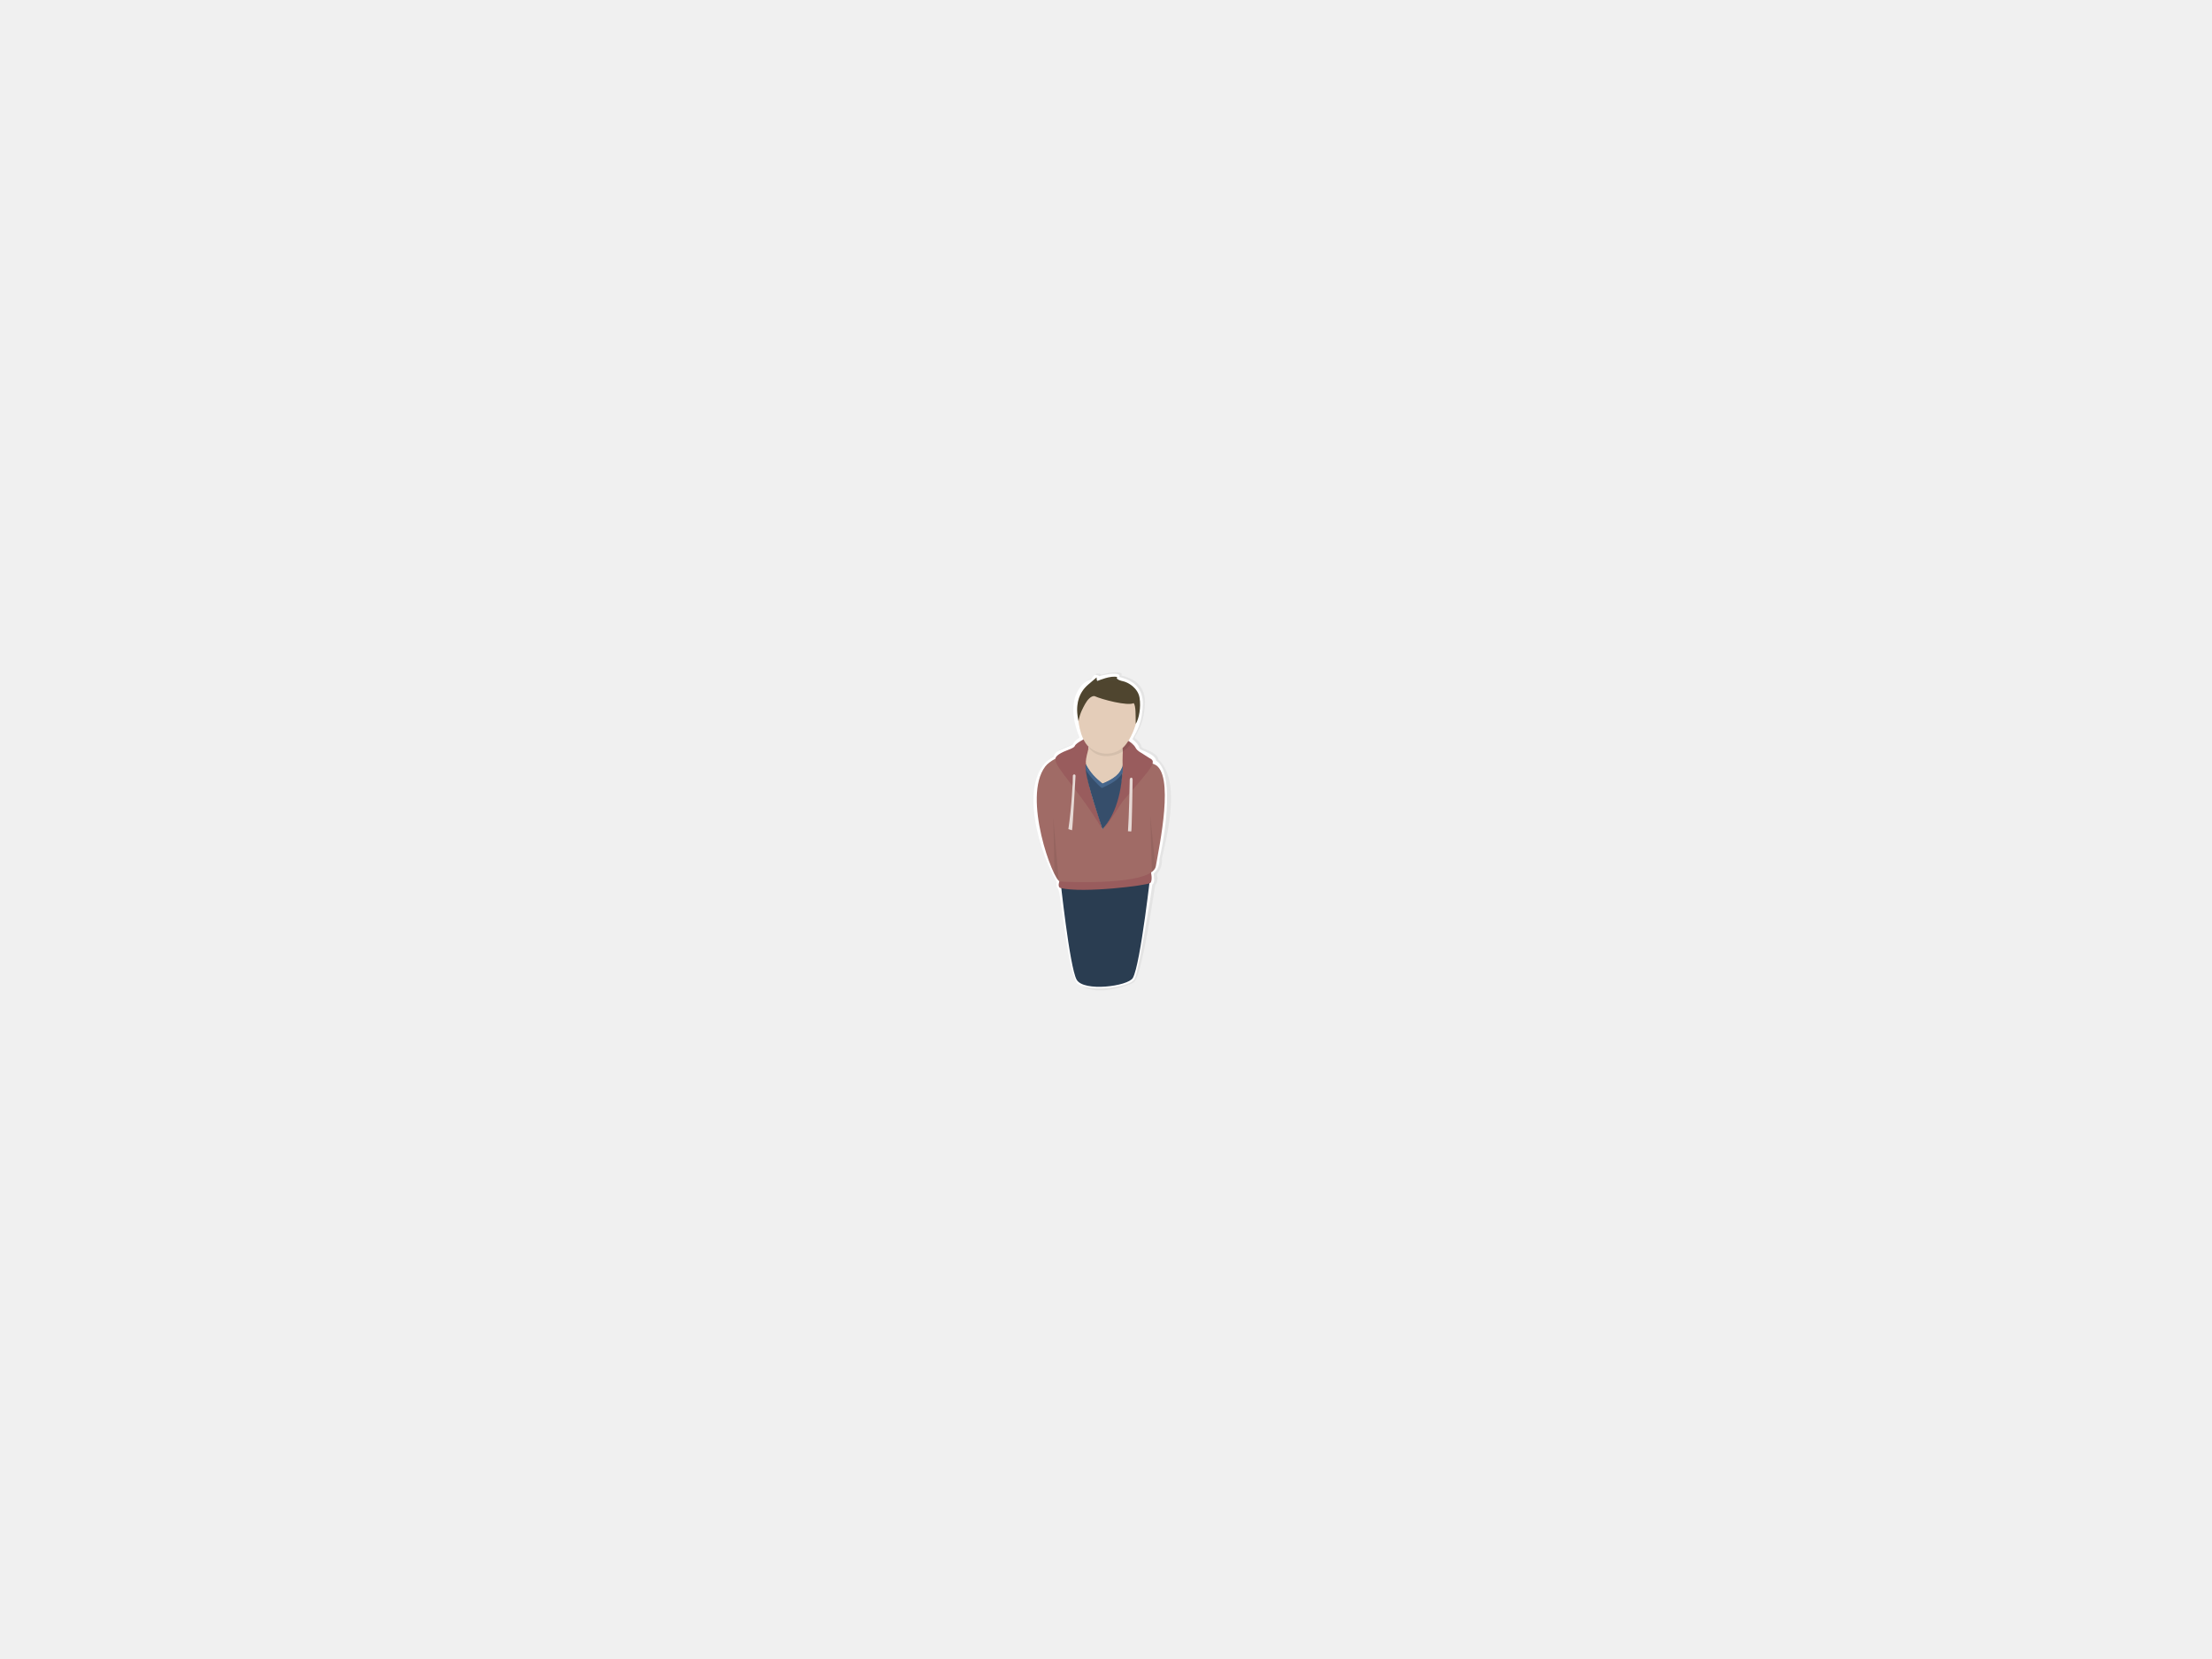
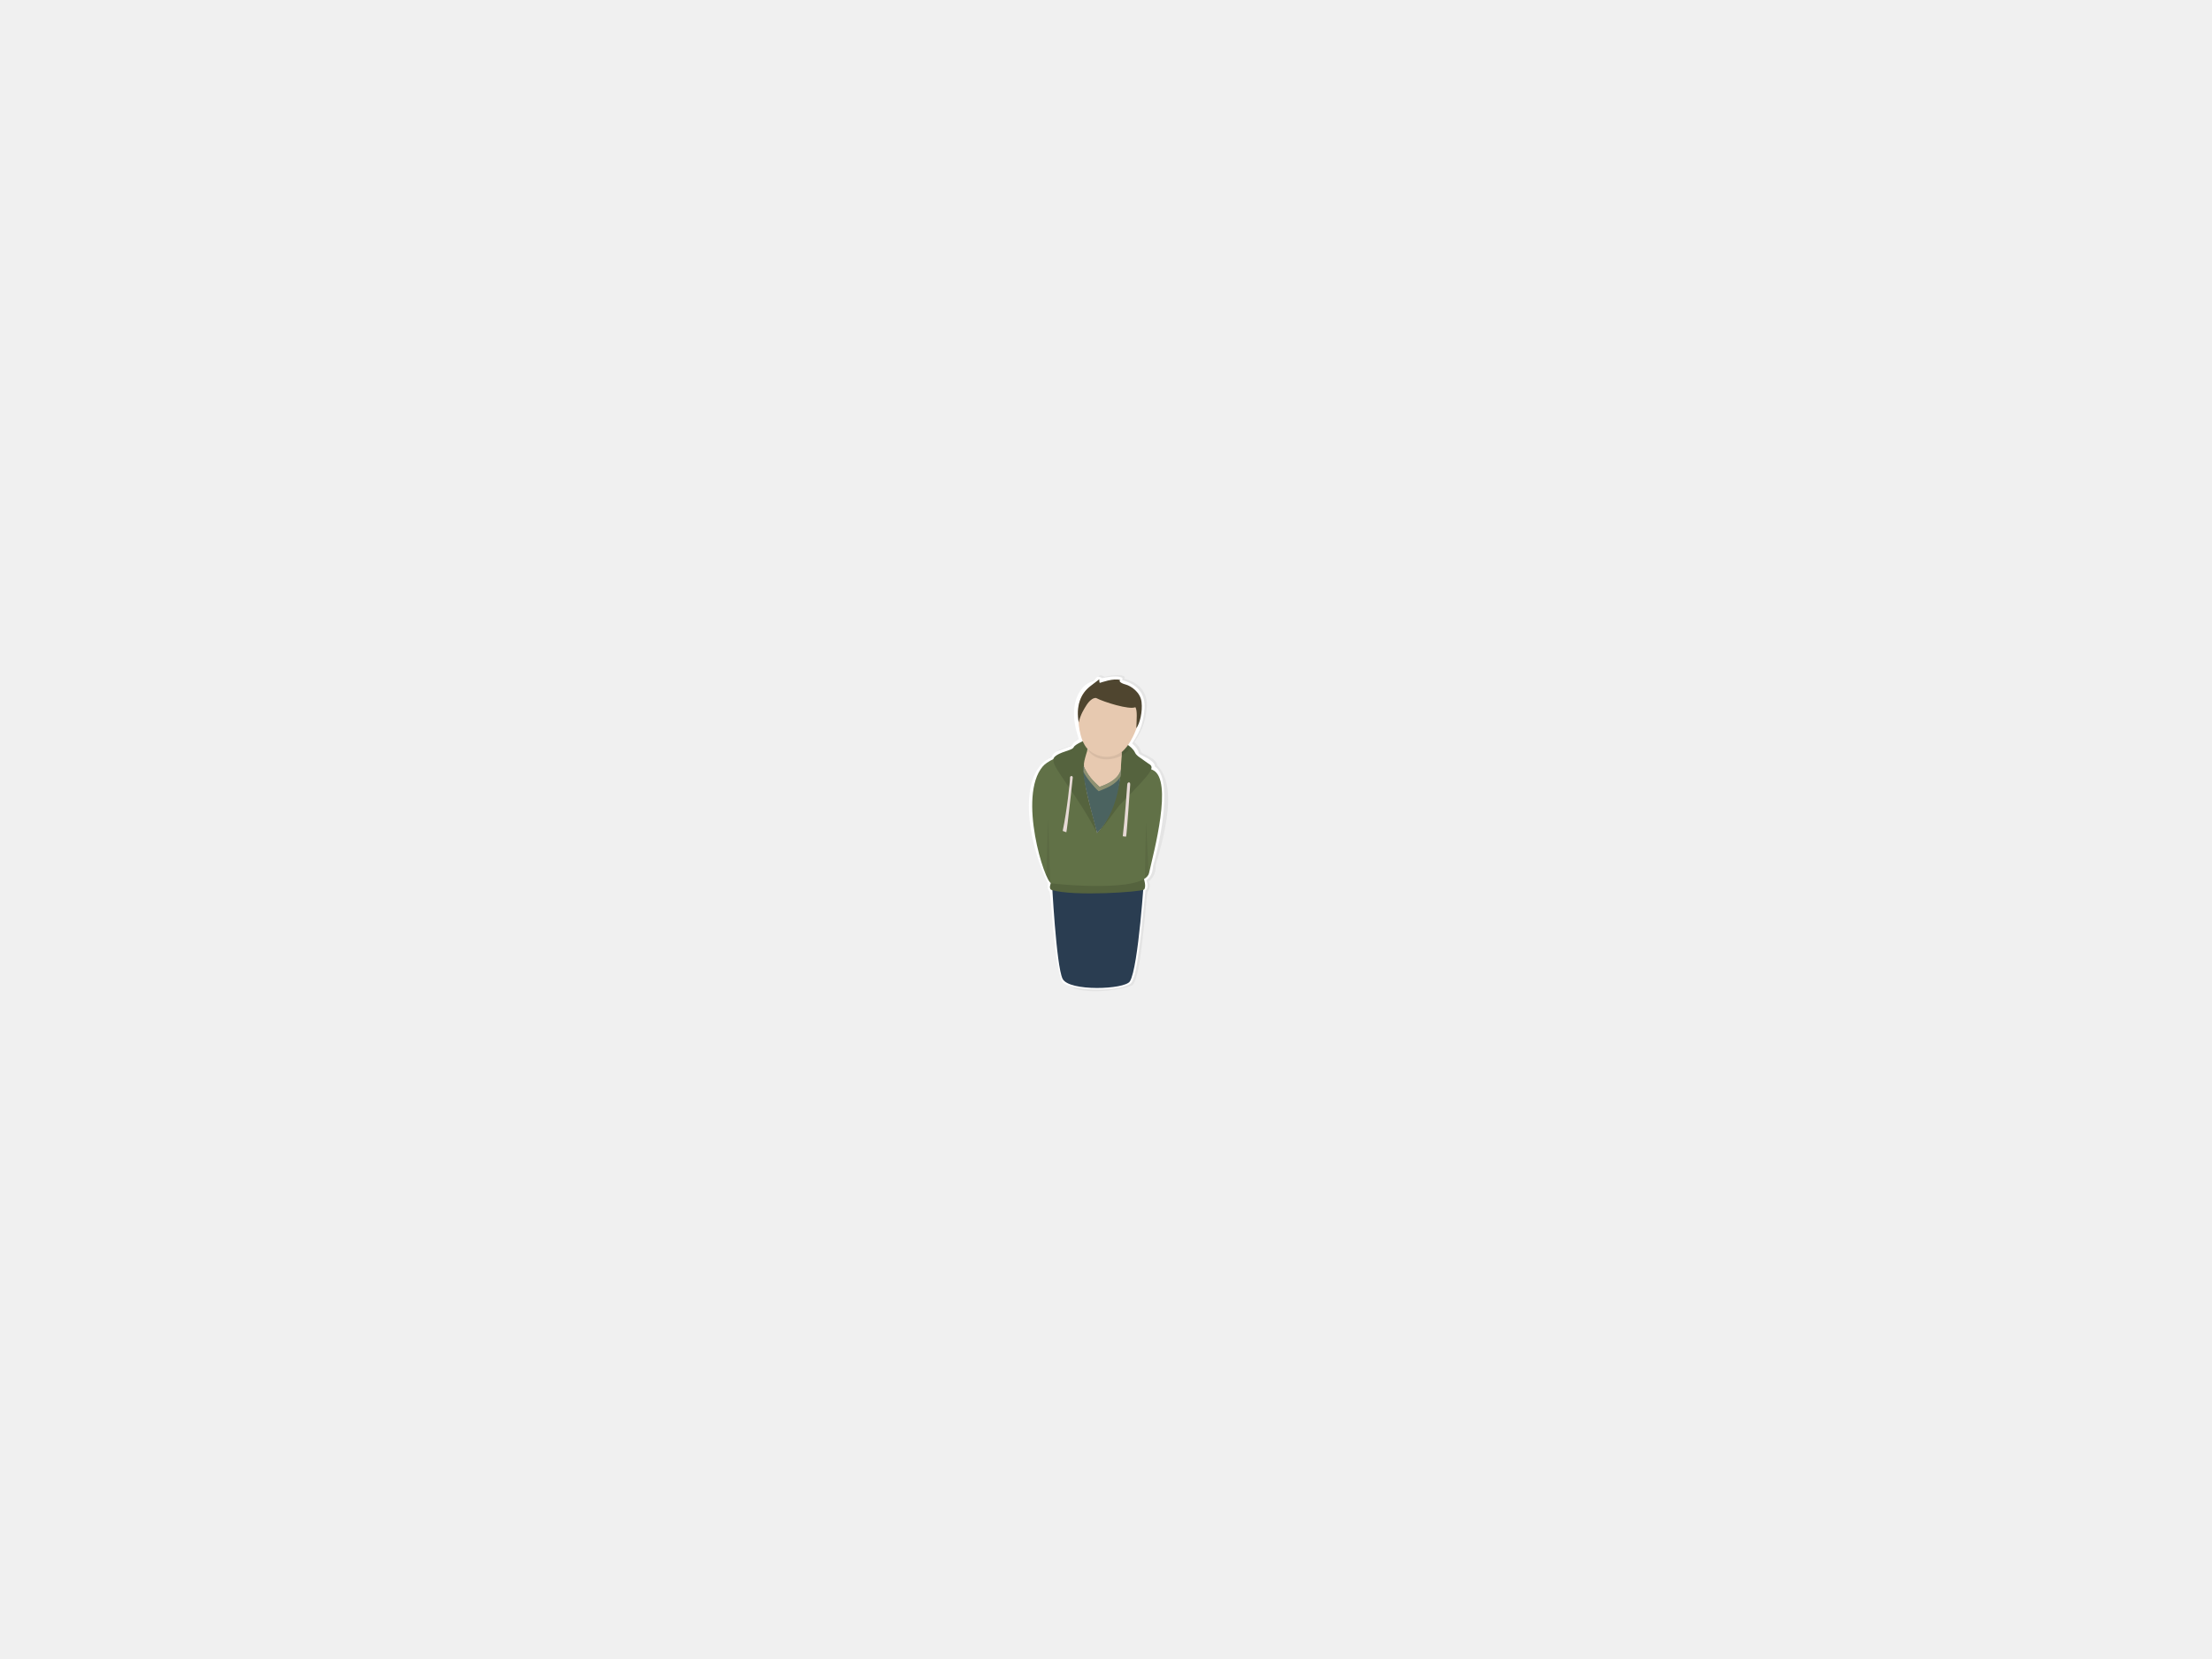
<svg xmlns="http://www.w3.org/2000/svg" version="1.1" id="Person_1_" x="0px" y="0px" width="1024px" height="768px" viewBox="0 0 1024 768" enable-background="new 0 0 1024 768" xml:space="preserve">
-   <g id="Shadow" opacity="0.051">
-     <g>
-       <path d="M537.881,397.267c6.608-26.587,5-39.599-1.722-45.807c-0.062-2.381-4.747-4.103-5.736-4.557s-1.883-0.65-2.048-1.41    c-0.253-1.313-1.674-2.854-3.156-4.004c2.101-3.75,4.659-7.713,4.849-16.735c-0.216-8.462-6.603-10.984-10.646-11.943    c-0.965-0.229,0.872-0.968-1.301-1.452s-6.63,0.465-8.298,1.025c-0.295-0.477-1.503-0.733-2.07-0.522s-1.262,1.816-1.829,2.027    c-3.465,0.933-6.419,4.667-7.472,9.104c-1.052,4.436-0.87,10.027,2.294,17.767c-0.342,0.185-1.102,0.789-1.862,1.423    c-0.943,0.787-0.688,1.78-2.408,2.359c-0.575,0.194-2.449,1.143-4.75,2.055c-2.301,0.912-2.753,2.365-2.974,3.033    c-18.394,8.192-1.007,52.847,1.806,58.067c2.812,5.222,5.555,42.048,8.271,46.364c4.892,8.028,21.353,3.176,25.875,0.824    c4.159-2.667,9.481-42.518,10.093-45.147c1.208-1.611,1.295-3.463,0.702-5.004C537.301,402.462,538.162,400.24,537.881,397.267z" />
+   <g>
+     <g id="Shadow_3_" opacity="0.051">
+       <g>
+         <path d="M534.956,400.55c8.09-26.49,7.16-39.713,0.704-46.339c0.064-2.407-4.574-4.396-5.548-4.907     c-0.976-0.511-1.866-0.757-1.993-1.533c-0.185-1.339-1.538-2.971-2.972-4.211c2.318-3.674,5.113-7.539,5.786-16.638     c0.233-8.556-6.079-11.442-10.111-12.626c-0.961-0.282,0.933-0.931-1.237-1.535c-2.167-0.604-6.717,0.115-8.431,0.592     c-0.272-0.498-1.479-0.82-2.062-0.638c-0.585,0.182-1.371,1.766-1.956,1.949c-3.547,0.758-6.729,4.371-8.028,8.792     c-1.299,4.423-1.413,10.078,1.368,18.06c-0.354,0.17-1.152,0.739-1.956,1.338c-0.995,0.744-0.789,1.761-2.557,2.253     c-0.592,0.165-2.534,1.023-4.906,1.821c-2.371,0.798-2.904,2.241-3.164,2.904c-19.007,7.291-3.833,53.302-1.271,58.722     c2.562,5.423,3.163,40.613,5.677,45.114c4.511,8.367,27.068,4.644,31.759,2.51c4.336-2.601,6.43-40.752,7.188-43.377     c1.305-1.563,1.188-3.677,0.577-4.687C534.37,405.746,535.112,403.53,534.956,400.55z" />
+       </g>
    </g>
+     <g id="Outline_copy_1_">
+       <g>
+         <path fill="#FFFFFF" d="M533.801,400.747c3.957-13.566,8.895-40.643,0.819-45.909c0.065-2.407-4.574-4.396-5.548-4.907     c-0.975-0.512-1.867-0.758-1.993-1.534c-0.185-1.339-1.539-2.97-2.972-4.211c2.319-3.674,5.114-7.539,5.785-16.638     c0.235-8.555-6.079-11.441-10.11-12.625c-0.961-0.282,0.933-0.931-1.236-1.536c-2.168-0.605-6.718,0.117-8.433,0.593     c-0.271-0.498-1.477-0.82-2.062-0.638c-0.584,0.181-1.37,1.767-1.953,1.948c-3.55,0.758-6.731,4.37-8.03,8.793     c-1.299,4.422-1.412,10.077,1.368,18.06c-0.354,0.169-1.152,0.738-1.955,1.338c-0.996,0.744-0.79,1.76-2.558,2.253     c-0.592,0.165-2.534,1.022-4.905,1.821c-2.371,0.797-2.905,2.24-3.164,2.904c-16.031,7.072-11.491,38.839-1.643,58.631     c0.007-0.018-0.667,2.122,0.489,3.295c1.155,1.172,2.058,34.509,6.18,42.289c4.171,4.627,29.861,4.404,32.101-0.087     c1.471-3.048,2.842-6.354,6.271-42.357c1.411-0.958,0.994-3.457,0.445-4.654C532.112,406.213,533.574,405.012,533.801,400.747z" />
+       </g>
+     </g>
+     <path fill="#2A3D51" d="M486.919,407.347c0,0,1.994,39.831,4.994,45.774c2.999,5.943,28.707,4.967,31.133,1.2   c3.985-6.187,6.717-49.775,6.717-49.775L486.919,407.347z" />
+     <path fill="#55633E" d="M486.495,408.723c0,0-1.23,2.795,0.372,3.287c10.401,3.115,41.501,0.851,42.688-0.178   c1.307-1.131-0.09-5.349-0.09-5.349L486.495,408.723z" />
+     <g id="Sweatshirt_1_">
+       <g>
+         <path fill="#617147" d="M533.672,356.458c-6.809-3.168-27.134-10.926-35.603-8.688c-8.47,2.237-13.478,4.771-15.367,7.062     c-11.627,13.748,0.847,53.644,4.024,54.109c3.179,0.465,43.183,4.322,45.213-4.811     C533.972,394.999,543.272,360.924,533.672,356.458z" />
+       </g>
+     </g>
+     <g id="Hood_1_">
+       <g>
+         <path fill="#55633E" d="M501.606,342.919c-1.356,0.693-3.095,1.477-4.075,2.366c-0.98,0.89,0.207,1.097-4.325,2.555     c-4.533,1.459-5.877,2.99-5.504,4.042c-0.575,3.509,10.23,14.814,20.173,33.712c-1.839-11.699-8.905-28.336-3.787-40.483     C504.527,343.515,502.964,342.227,501.606,342.919z M531.524,353.404c-1.246-0.825-2.666-1.925-3.296-2.357     c-0.629-0.433-2.205-1.328-2.804-2.669c-1.432-3.148-7.182-6.289-6.691-3.566c1.729,11.592-4.755,32.998-10.858,40.783     c2.489-1.693,9.335-11.86,10.708-13.182c0.623-0.598,8.867-9.021,12.145-12.92C534.633,354.848,532.77,354.229,531.524,353.404z" />
+       </g>
+     </g>
+     <g id="Strings_1_">
+       <g>
+         <path fill="#E6D9D5" d="M495.345,360.083c0.08,1.121-1.343,14.708-3.387,24.581c0.749,0.238,0.688,0.258,1.677,0.623     c0.411-1.275,2.83-24.205,2.973-25.26C496.751,358.972,495.265,358.962,495.345,360.083z M521.845,363.142     c-0.043,1.159-1.275,17.611-2.094,24.069c0.066-0.225,1.074,0.202,1.565,0.05c0.258-0.688,1.821-22.568,1.891-24.072     C523.276,361.683,521.888,361.982,521.845,363.142z" />
+       </g>
+     </g>
+     <g id="Head_1_">
+       <g>
+         <path fill="#E7C9B0" d="M527.9,324.068c-1.543-5.091-7.335-8.676-18.28-7.463c-10.945,1.212-10.475,11.985-10.468,14.104     c0.006,2.639,0.157,11.482,4.411,16.18c-0.753,2.16-1.654,5.182-1.777,6.61c-0.212,12.458,4.243,23.084,6.089,32.096     c7.774-7.979,10.985-25.686,10.995-28.817c0.014-3.951,0.597-7.195,0.424-8.617C525.587,342.799,529.419,329.076,527.9,324.068z" />
+       </g>
+     </g>
+     <g id="T_Shirt_1_">
+       <g>
+         <path fill="#4B6360" d="M509.035,364.332c-3.611-3.09-5.493-5.36-7.37-9.603c-1.107,4.947,3.95,22.18,6.21,30.866     c4.563-4.518,9.876-13.297,11.068-29.625C518.155,360.687,512.886,362.958,509.035,364.332z" />
+       </g>
+     </g>
+     <g id="Shape_1_1_">
+       <g>
+         <path fill="#8E9172" d="M518.813,356.789c-0.746,1.009-1.133,4.454-9.812,7.442c-3.167-2.981-5.097-4.974-7.346-9.452     c-0.04,0.259-0.08,2.591-0.062,2.576c1.182,2.541,4.92,7.142,7.011,8.932c3.834-1.562,7.776-3.015,10.091-6.719     C518.706,359.329,518.964,356.586,518.813,356.789z" />
+       </g>
+     </g>
+     <g id="Shadow_2_" opacity="0.071">
+       <g>
+         <path d="M521.998,345.052c-6.079,8.759-16.817,5.284-19.759-0.25c4.896,11.358,19.139,5.943,20.962,1.224     C522.948,345.789,522.761,345.623,521.998,345.052z M502.239,344.801c-0.244-0.567-0.466-1.175-0.66-1.828     C501.7,343.598,501.927,344.211,502.239,344.801z" />
+       </g>
+     </g>
+     <g id="Hair_1_" opacity="0.988">
+       <g>
+         <path fill="#4D442E" d="M521.061,316.869c-2.497-0.659-3.229-1.677-2.447-2.055c-3.048-1.038-8.913,1.18-9.376,1.281     c-0.464,0.098-0.329-1.646-0.329-1.646s-2.812,2.15-3.954,3.02c-4.976,3.739-6.907,9.854-5.57,16.961     c0.784-3.664,2.481-6.212,3.535-7.923c1.114-1.811,2.963-3.615,4.514-3.38c3.416,1.811,15.4,5.594,18.172,4.252     c0.985,1.58,0.562,5.726,0.43,9.766c1.659-2.314,2.948-7.621,2.426-12.176C527.938,320.415,523.558,317.528,521.061,316.869z" />
+       </g>
+     </g>
+     <path opacity="0.07" enable-background="new    " d="M485.189,379.009l0.997,29.531c-0.597-0.502-1.822-3.222-1.822-3.222   L485.189,379.009z" />
+     <path opacity="0.07" enable-background="new    " d="M530.558,380.26l-0.602,26.438c0.946-0.703,1.787-1.953,1.787-1.953   L530.558,380.26z" />
  </g>
-   <g id="Outline_copy">
-     <g>
-       <path fill="#FFFFFF" d="M536.75,397.522c3.201-13.607,6.664-40.608-1.586-45.389c-0.062-2.381-4.746-4.104-5.735-4.558    c-0.988-0.454-1.884-0.65-2.048-1.41c-0.253-1.313-1.674-2.854-3.156-4.004c2.101-3.75,4.659-7.713,4.848-16.735    c-0.214-8.462-6.602-10.984-10.645-11.943c-0.965-0.229,0.872-0.968-1.301-1.452c-2.174-0.484-6.63,0.465-8.299,1.025    c-0.294-0.477-1.502-0.733-2.069-0.522c-0.566,0.211-1.262,1.816-1.829,2.027c-3.466,0.933-6.42,4.667-7.472,9.103    s-0.87,10.027,2.293,17.767c-0.342,0.185-1.1,0.789-1.861,1.423c-0.943,0.787-0.688,1.78-2.408,2.359    c-0.576,0.194-2.449,1.143-4.75,2.055c-2.301,0.912-2.752,2.365-2.975,3.033c-15.465,7.822-9.323,38.961,1.437,57.997    c0.006-0.019-0.547,2.131,0.654,3.229c1.202,1.099,4.145,36.077,8.621,43.547c4.361,4.354,24.92,2.412,26.897-2.143    c1.977-4.556,7.694-39.849,8.077-43.445c1.344-1.02,0.745-3.195,0.597-5.057C535.368,403.01,536.747,401.747,536.75,397.522z" />
-     </g>
-   </g>
-   <path fill="#2A3D51" d="M490.788,406.486c0,0,4.358,41.337,7.631,47.051c3.272,5.715,23.81,3.026,26.009-0.819  c3.614-6.318,8.53-51.23,8.53-51.23L490.788,406.486z" />
-   <path fill="#995C5D" d="M490.44,407.867c0,0-1.069,2.824,0.538,3.229c10.438,2.533,40.406-1.266,41.527-2.343  c1.23-1.185,0.26-5.338,0.26-5.338L490.44,407.867z" />
-   <g id="Sweatshirt">
-     <g>
-       <path fill="#A06B66" d="M534.312,353.783c-6.893-2.774-27.371-9.377-35.619-6.726c-8.249,2.651-13.062,5.416-14.811,7.777    c-10.766,14.186,3.635,52.942,6.798,53.234c3.164,0.293,42.876,2.018,44.407-7.108    C536.619,391.835,544.027,357.694,534.312,353.783z" />
-     </g>
-   </g>
-   <g id="Hood">
-     <g>
-       <path fill="#995C5D" d="M501.935,342.084c-1.304,0.755-2.979,1.619-3.9,2.549c-0.922,0.931,0.262,1.072-4.14,2.75    c-4.4,1.677-5.647,3.259-5.225,4.279c-0.386,3.497,10.704,13.925,21.509,32.072c-2.427-11.46-10.102-27.35-5.68-39.614    C504.851,342.521,503.239,341.328,501.935,342.084z M532.031,350.879c-1.273-0.75-2.733-1.762-3.378-2.156    c-0.645-0.395-2.247-1.196-2.907-2.49c-1.578-3.035-7.423-5.837-6.796-3.173c2.312,11.361-2.924,32.998-8.547,41.005    c2.371-1.801,8.551-12.358,9.838-13.734c0.583-0.623,8.287-9.372,11.321-13.395C535.179,352.144,533.305,351.629,532.031,350.879z    " />
-     </g>
-   </g>
-   <g id="Strings">
-     <g>
-       <path fill="#E6D9D5" d="M496.645,359.363c0.139,1.104-0.559,14.598-2.062,24.455c0.751,0.196,0.692,0.219,1.689,0.526    c0.34-1.278,1.532-24.053,1.618-25.104C497.976,358.191,496.508,358.26,496.645,359.363z M522.979,361.002    c0.02,1.147-0.341,17.462-0.812,23.881c0.053-0.224,1.071,0.146,1.55-0.031c0.218-0.691,0.62-22.385,0.61-23.875    C524.317,359.487,522.961,359.854,522.979,361.002z" />
-     </g>
-   </g>
-   <g id="Head">
-     <g>
-       <path fill="#E4CDB9" d="M526.923,322.092c-1.79-4.948-7.697-8.188-18.445-6.419c-10.747,1.769-9.721,12.385-9.604,14.478    c0.144,2.607,0.755,11.333,5.201,15.752c-0.631,2.173-1.363,5.204-1.41,6.621c0.438,12.316,5.395,22.579,7.688,31.384    c7.264-8.286,9.511-25.943,9.357-29.037c-0.192-3.903,0.215-7.138-0.03-8.533C525.614,340.714,528.684,326.96,526.923,322.092z" />
-     </g>
-   </g>
-   <g id="T_Shirt">
-     <g>
-       <path fill="#364E6B" d="M510.389,362.844c-3.729-2.864-5.705-5.007-7.779-9.099c-0.838,4.944,5.058,21.701,7.742,30.163    c4.272-4.7,9.062-13.649,9.389-29.838C519.207,358.77,514.121,361.289,510.389,362.844z" />
-     </g>
-   </g>
-   <g id="Shape_1">
-     <g>
-       <path fill="#46668C" d="M519.653,354.886c-0.685,1.036-0.887,4.458-9.303,7.862c-3.283-2.78-5.294-4.646-7.75-8.953    c-0.024,0.258,0.058,2.563,0.074,2.548c1.3,2.448,5.231,6.797,7.392,8.457c3.705-1.742,7.522-3.383,9.615-7.163    C519.681,357.399,519.791,354.677,519.653,354.886z" />
-     </g>
-   </g>
-   <g id="Shadow_1_" opacity="0.071">
-     <g>
-       <path d="M522.188,343.126c-5.548,8.968-16.336,6.096-19.528,0.783c5.427,10.963,19.213,4.873,20.768,0.115    C523.163,343.805,522.97,343.65,522.188,343.126z M502.658,343.91c-0.271-0.548-0.521-1.137-0.748-1.771    C502.062,342.75,502.317,343.343,502.658,343.91z" />
-     </g>
-   </g>
-   <g id="Hair" opacity="0.988">
-     <g>
-       <path fill="#4D442E" d="M519.791,315.339c-2.501-0.521-3.276-1.488-2.524-1.903c-3.062-0.866-8.741,1.631-9.193,1.754    s-0.41-1.607-0.41-1.607s-2.666,2.271-3.749,3.19c-4.719,3.952-6.309,10.092-4.616,17.042c0.584-3.66,2.127-6.264,3.078-8.01    c1.006-1.847,2.737-3.725,4.281-3.574c3.469,1.611,15.504,4.722,18.171,3.252c1.057,1.509,0.854,5.626,0.935,9.624    c1.519-2.373,2.515-7.682,1.762-12.154C526.769,318.482,522.292,315.86,519.791,315.339z" />
-     </g>
-   </g>
-   <path opacity="0.07" enable-background="new    " d="M487.601,378.587l2.525,29.115c-0.615-0.463-1.968-3.086-1.968-3.086  L487.601,378.587z" />
-   <path opacity="0.07" enable-background="new    " d="M532.479,377.457l0.783,26.144c0.898-0.743,1.665-2.022,1.665-2.022  L532.479,377.457z" />
</svg>
